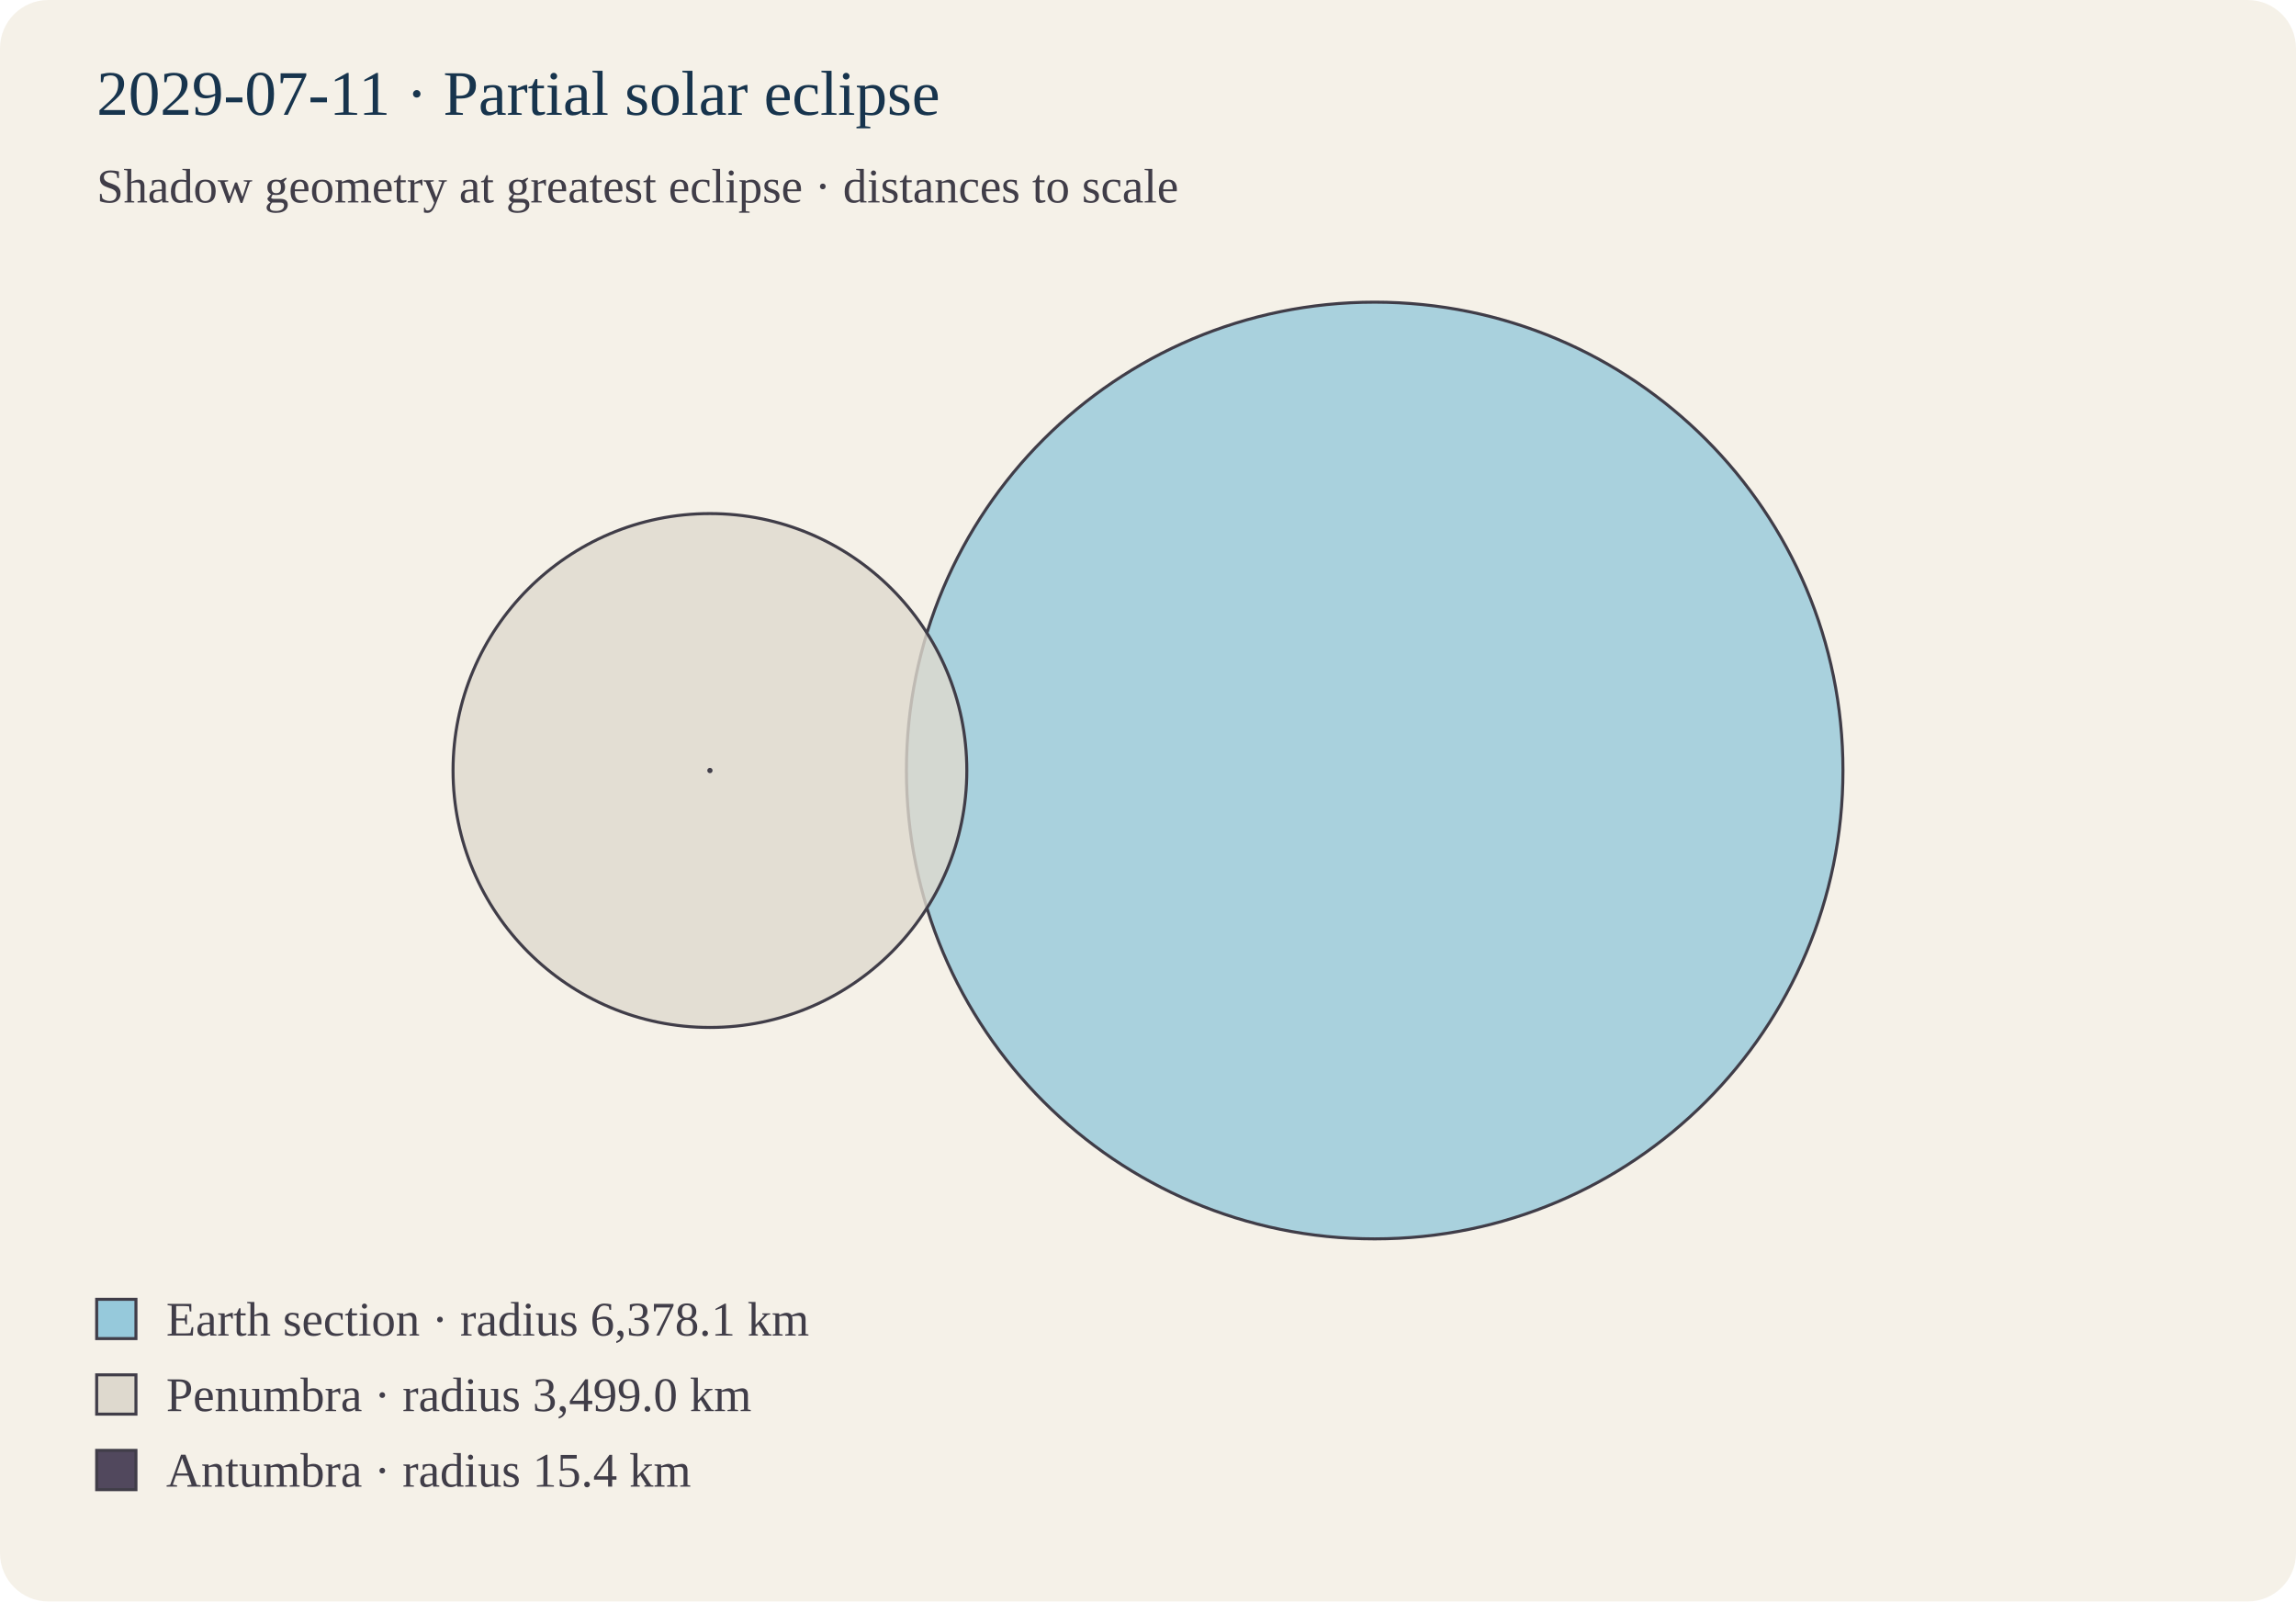
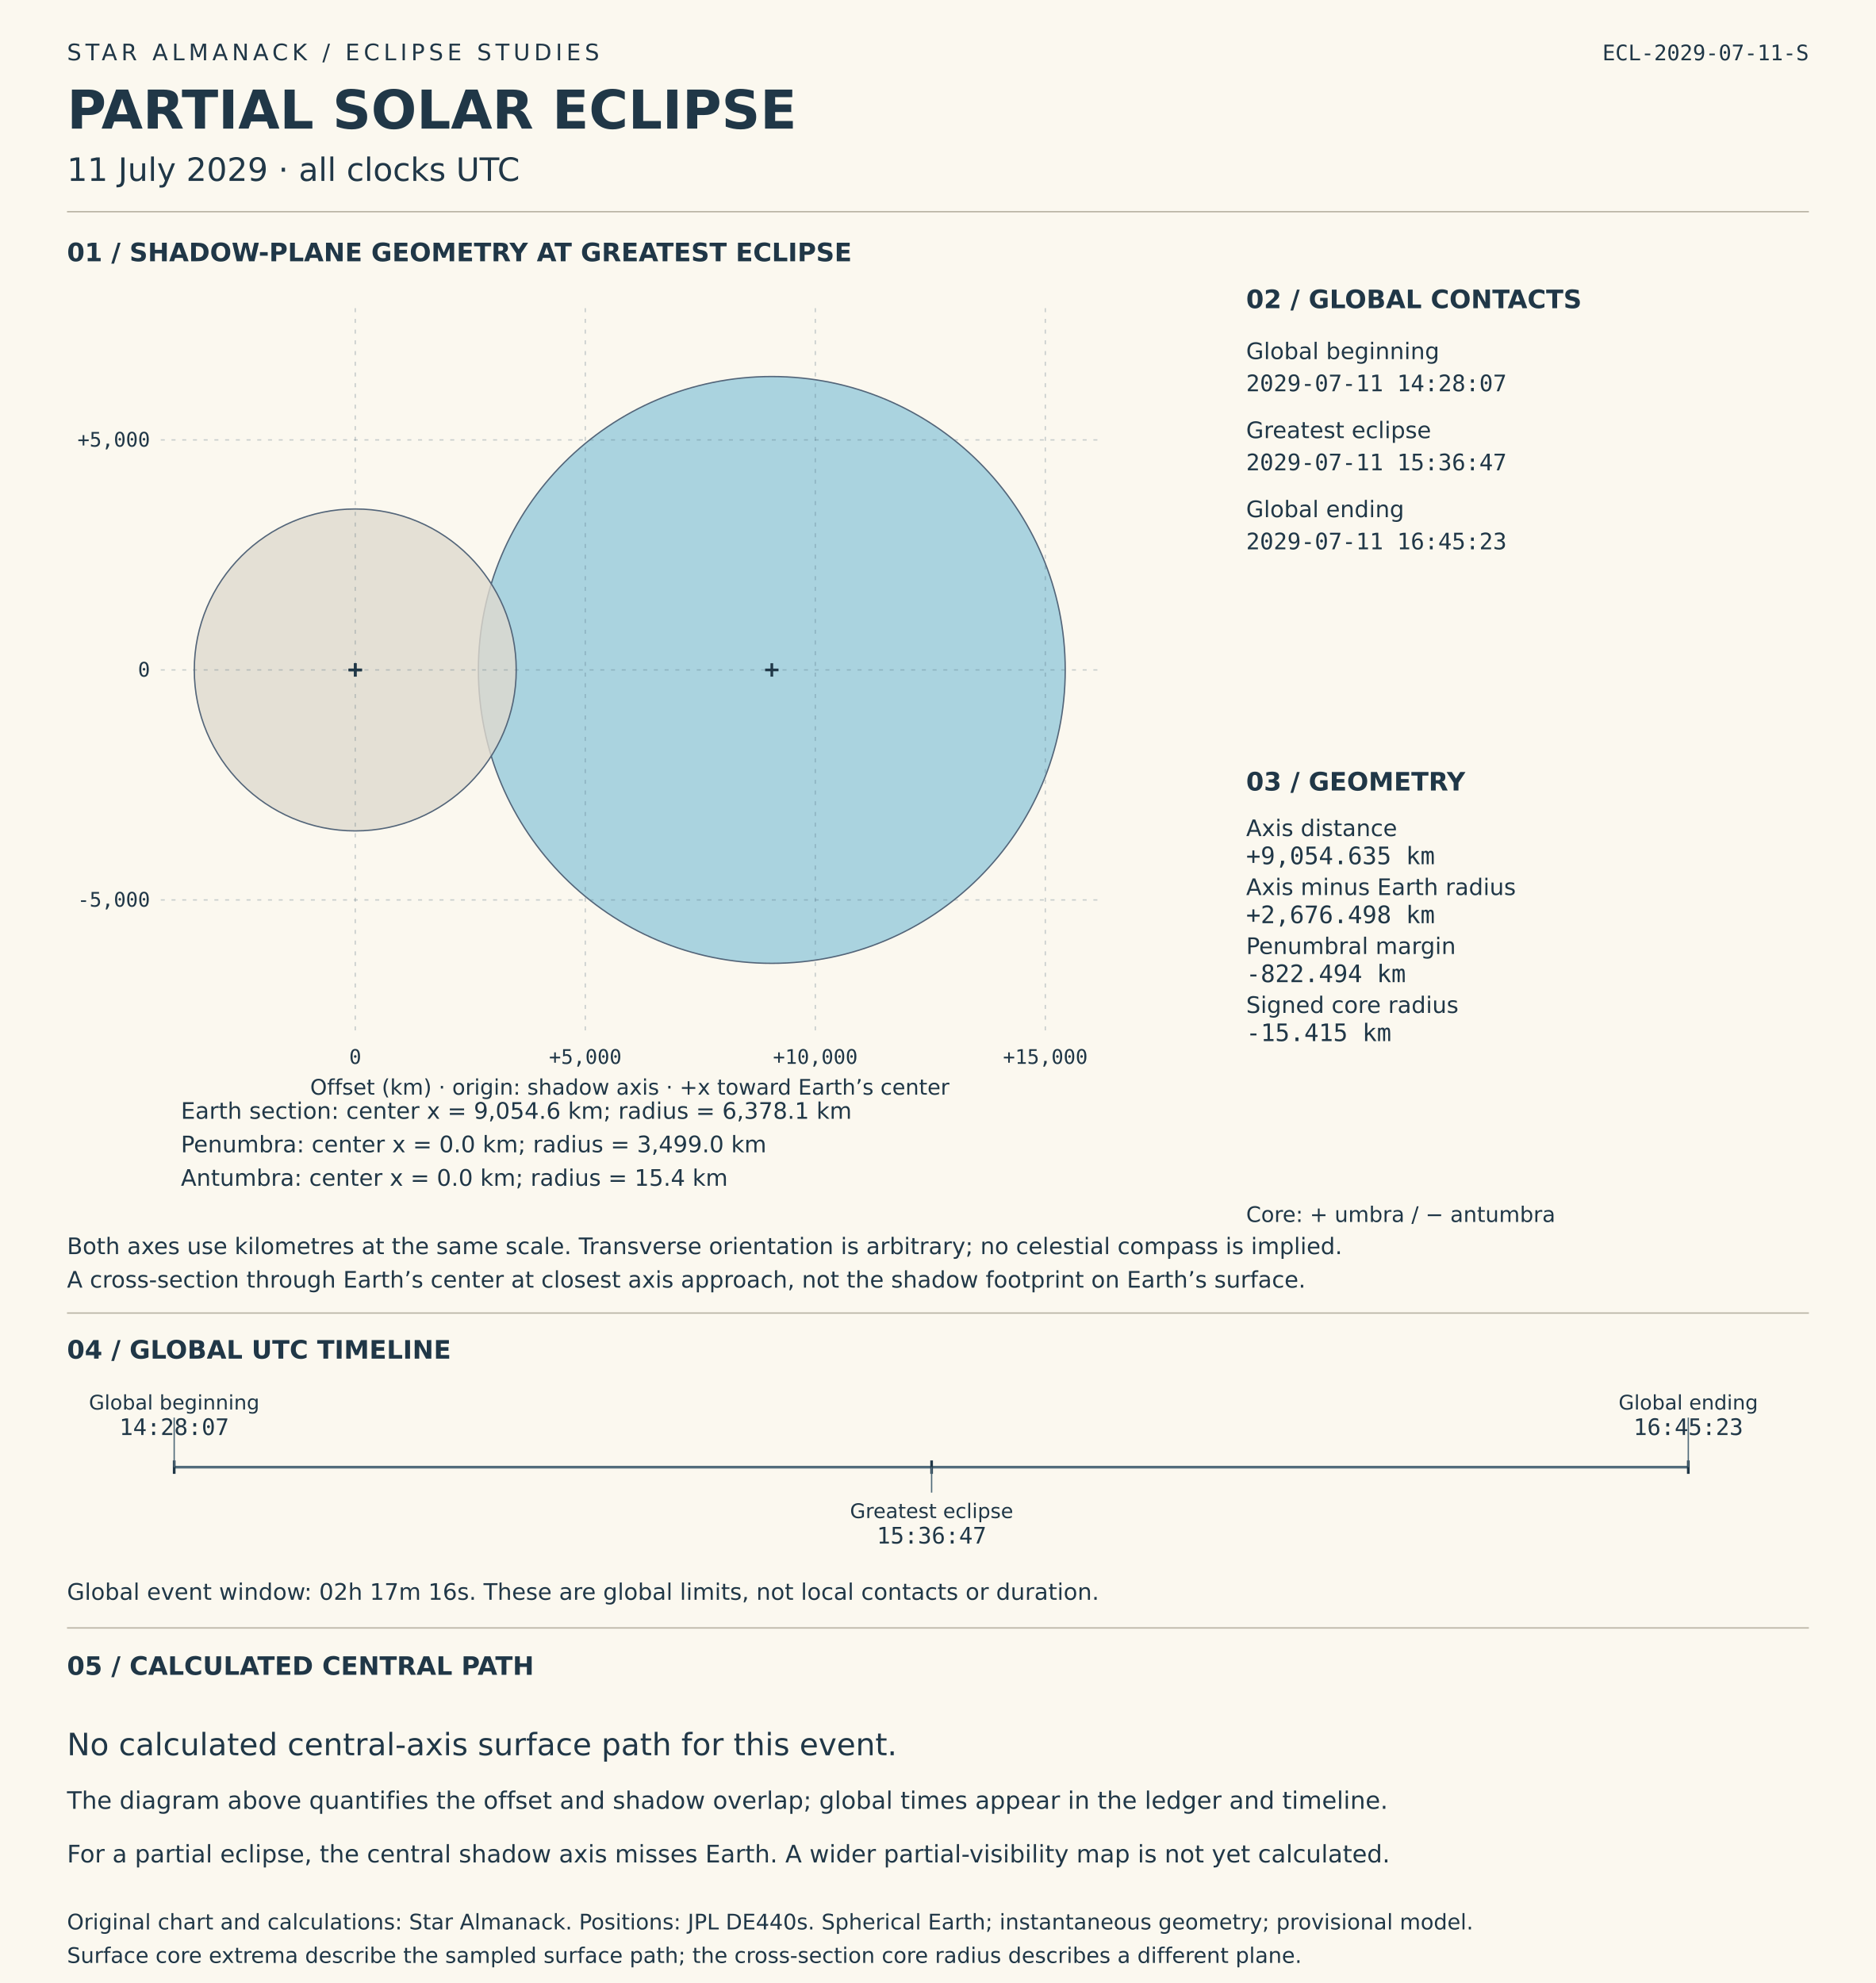
- <svg xmlns="http://www.w3.org/2000/svg" viewBox="0 0 760 530" role="img" aria-labelledby="art-title art-desc">
-   <rect width="760" height="530" rx="16" fill="#f5f1e8" />
-   <text x="32" y="38" font-size="21" fill="#17344d">2029-07-11 · Partial solar eclipse</text>
-   <text x="32" y="67" font-size="16" fill="#403d48">Shadow geometry at greatest eclipse · distances to scale</text>
-   <circle data-label="Earth section" cx="455.038" cy="255" r="155" fill="#96c9db" fill-opacity="0.8" stroke="#403d48" />
-   <circle data-label="Penumbra" cx="234.994" cy="255" r="85.032" fill="#ded9ce" fill-opacity="0.8" stroke="#403d48" />
-   <circle data-label="Antumbra" cx="234.994" cy="255" r="0.375" fill="#51485d" fill-opacity="0.8" stroke="#403d48" />
-   <rect x="32" y="430" width="13" height="13" fill="#96c9db" stroke="#403d48" />
-   <text x="55" y="442" font-size="16" fill="#403d48">Earth section · radius 6,378.1 km</text>
-   <rect x="32" y="455" width="13" height="13" fill="#ded9ce" stroke="#403d48" />
-   <text x="55" y="467" font-size="16" fill="#403d48">Penumbra · radius 3,499.0 km</text>
-   <rect x="32" y="480" width="13" height="13" fill="#51485d" stroke="#403d48" />
-   <text x="55" y="492" font-size="16" fill="#403d48">Antumbra · radius 15.4 km</text>
+ <svg xmlns="http://www.w3.org/2000/svg" viewBox="0 0 1400 1480" role="img" aria-labelledby="solar-title solar-desc">
+   <rect width="1400" height="1480" fill="#fbf8ef" />
+   <style>text{font-family:DejaVu Sans,sans-serif;fill:#203747}.mono{font-family:DejaVu Sans Mono,monospace;font-variant-numeric:tabular-nums}</style>
+   <text x="50" y="45" font-size="17" letter-spacing="3">STAR ALMANACK  /  ECLIPSE STUDIES</text>
+   <text x="50" y="96" font-size="40" font-weight="bold">PARTIAL SOLAR ECLIPSE</text>
+   <text x="50" y="135" font-size="24">11 July 2029  ·  all clocks UTC</text>
+   <text x="1350" y="45" font-size="16" text-anchor="end" class="mono">ECL-2029-07-11-S</text>
+   <line x1="50" y1="158" x2="1350" y2="158" stroke="#b8b3a4" />
+   <text x="50" y="195" font-size="19" font-weight="bold">01  /  SHADOW-PLANE GEOMETRY AT GREATEST ECLIPSE</text>
+   <circle data-label="Earth section" cx="576.014" cy="500.0" r="218.986" fill="#96c9db" fill-opacity=".8" stroke="#536579" />
+   <circle data-label="Penumbra" cx="265.134" cy="500.0" r="120.134" fill="#ded9ce" fill-opacity=".8" stroke="#536579" />
+   <circle data-label="Antumbra" cx="265.134" cy="500.0" r="0.529" fill="#51485d" fill-opacity=".8" stroke="#536579" />
+   <g id="shadow-coordinate-grid">
+     <line x1="265.134" y1="230" x2="265.134" y2="770" stroke="#526c7b" stroke-opacity=".3" stroke-dasharray="3 5" />
+     <text x="265.134" y="794" font-size="15" text-anchor="middle" class="mono">0</text>
+     <line x1="436.803" y1="230" x2="436.803" y2="770" stroke="#526c7b" stroke-opacity=".3" stroke-dasharray="3 5" />
+     <text x="436.803" y="794" font-size="15" text-anchor="middle" class="mono">+5,000</text>
+     <line x1="608.472" y1="230" x2="608.472" y2="770" stroke="#526c7b" stroke-opacity=".3" stroke-dasharray="3 5" />
+     <text x="608.472" y="794" font-size="15" text-anchor="middle" class="mono">+10,000</text>
+     <line x1="780.141" y1="230" x2="780.141" y2="770" stroke="#526c7b" stroke-opacity=".3" stroke-dasharray="3 5" />
+     <text x="780.141" y="794" font-size="15" text-anchor="middle" class="mono">+15,000</text>
+     <line x1="120" y1="671.669" x2="820" y2="671.669" stroke="#526c7b" stroke-opacity=".3" stroke-dasharray="3 5" />
+     <text x="112" y="676.669" font-size="15" text-anchor="end" class="mono">-5,000</text>
+     <line x1="120" y1="500.0" x2="820" y2="500.0" stroke="#526c7b" stroke-opacity=".3" stroke-dasharray="3 5" />
+     <text x="112" y="505.0" font-size="15" text-anchor="end" class="mono">0</text>
+     <line x1="120" y1="328.331" x2="820" y2="328.331" stroke="#526c7b" stroke-opacity=".3" stroke-dasharray="3 5" />
+     <text x="112" y="333.331" font-size="15" text-anchor="end" class="mono">+5,000</text>
+   </g>
+   <line x1="571.014" y1="500.0" x2="581.014" y2="500.0" stroke="#203747" stroke-width="2" />
+   <line x1="576.014" y1="495.0" x2="576.014" y2="505.0" stroke="#203747" stroke-width="2" />
+   <text x="135" y="835" font-size="17">Earth section: center x = 9,054.6 km; radius = 6,378.1 km</text>
+   <line x1="260.134" y1="500.0" x2="270.134" y2="500.0" stroke="#203747" stroke-width="2" />
+   <line x1="265.134" y1="495.0" x2="265.134" y2="505.0" stroke="#203747" stroke-width="2" />
+   <text x="135" y="860" font-size="17">Penumbra: center x = 0.0 km; radius = 3,499.0 km</text>
+   <line x1="260.134" y1="500.0" x2="270.134" y2="500.0" stroke="#203747" stroke-width="2" />
+   <line x1="265.134" y1="495.0" x2="265.134" y2="505.0" stroke="#203747" stroke-width="2" />
+   <text x="135" y="885" font-size="17">Antumbra: center x = 0.0 km; radius = 15.4 km</text>
+   <text x="470" y="817" font-size="16" text-anchor="middle">Offset (km) · origin: shadow axis · +x toward Earth’s center</text>
+   <text x="50" y="936" font-size="17">Both axes use kilometres at the same scale. Transverse orientation is arbitrary; no celestial compass is implied.</text>
+   <text x="50" y="961" font-size="17">A cross-section through Earth’s center at closest axis approach, not the shadow footprint on Earth’s surface.</text>
+   <text x="930" y="230" font-size="19" font-weight="bold">02  /  GLOBAL CONTACTS</text>
+   <text x="930" y="268" font-size="17">Global beginning</text>
+   <text x="930" y="292" font-size="17" class="mono">2029-07-11  14:28:07</text>
+   <text x="930" y="327" font-size="17">Greatest eclipse</text>
+   <text x="930" y="351" font-size="17" class="mono">2029-07-11  15:36:47</text>
+   <text x="930" y="386" font-size="17">Global ending</text>
+   <text x="930" y="410" font-size="17" class="mono">2029-07-11  16:45:23</text>
+   <text x="930" y="590" font-size="19" font-weight="bold">03  /  GEOMETRY</text>
+   <text x="930" y="624" font-size="17">Axis distance</text>
+   <text x="930" y="645" font-size="18" class="mono">+9,054.635 km</text>
+   <text x="930" y="668" font-size="17">Axis minus Earth radius</text>
+   <text x="930" y="689" font-size="18" class="mono">+2,676.498 km</text>
+   <text x="930" y="712" font-size="17">Penumbral margin</text>
+   <text x="930" y="733" font-size="18" class="mono">-822.494 km</text>
+   <text x="930" y="756" font-size="17">Signed core radius</text>
+   <text x="930" y="777" font-size="18" class="mono">-15.415 km</text>
+   <text x="930" y="912" font-size="16">Core: + umbra / − antumbra</text>
+   <line x1="50" y1="980" x2="1350" y2="980" stroke="#b8b3a4" />
+   <text x="50" y="1014" font-size="19" font-weight="bold">04  /  GLOBAL UTC TIMELINE</text>
+   <line x1="130" y1="1095" x2="1260" y2="1095" stroke="#526c7b" stroke-width="2" />
+   <line x1="130.0" y1="1090" x2="130.0" y2="1100" stroke="#203747" stroke-width="2" />
+   <line x1="130.0" y1="1095" x2="130.0" y2="1058" stroke="#526c7b" />
+   <text x="130.0" y="1052" font-size="15" text-anchor="middle">Global beginning</text>
+   <text x="130.0" y="1071" font-size="17" text-anchor="middle" class="mono">14:28:07</text>
+   <line x1="695.274" y1="1090" x2="695.274" y2="1100" stroke="#203747" stroke-width="2" />
+   <line x1="695.274" y1="1095" x2="695.274" y2="1114" stroke="#526c7b" />
+   <text x="695.274" y="1133" font-size="15" text-anchor="middle">Greatest eclipse</text>
+   <text x="695.274" y="1152" font-size="17" text-anchor="middle" class="mono">15:36:47</text>
+   <line x1="1260.0" y1="1090" x2="1260.0" y2="1100" stroke="#203747" stroke-width="2" />
+   <line x1="1260.0" y1="1095" x2="1260.0" y2="1058" stroke="#526c7b" />
+   <text x="1260.0" y="1052" font-size="15" text-anchor="middle">Global ending</text>
+   <text x="1260.0" y="1071" font-size="17" text-anchor="middle" class="mono">16:45:23</text>
+   <text x="50" y="1194" font-size="17">Global event window: 02h 17m 16s. These are global limits, not local contacts or duration.</text>
+   <line x1="50" y1="1215" x2="1350" y2="1215" stroke="#b8b3a4" />
+   <text x="50" y="1250" font-size="19" font-weight="bold">05  /  CALCULATED CENTRAL PATH</text>
+   <text x="50" y="1310" font-size="23">No calculated central-axis surface path for this event.</text>
+   <text x="50" y="1350" font-size="18">The diagram above quantifies the offset and shadow overlap; global times appear in the ledger and timeline.</text>
+   <text x="50" y="1390" font-size="18">For a partial eclipse, the central shadow axis misses Earth. A wider partial-visibility map is not yet calculated.</text>
+   <text x="50" y="1440" font-size="16">Original chart and calculations: Star Almanack. Positions: JPL DE440s. Spherical Earth; instantaneous geometry; provisional model.</text>
+   <text x="50" y="1465" font-size="16">Surface core extrema describe the sampled surface path; the cross-section core radius describes a different plane.</text>
</svg>
